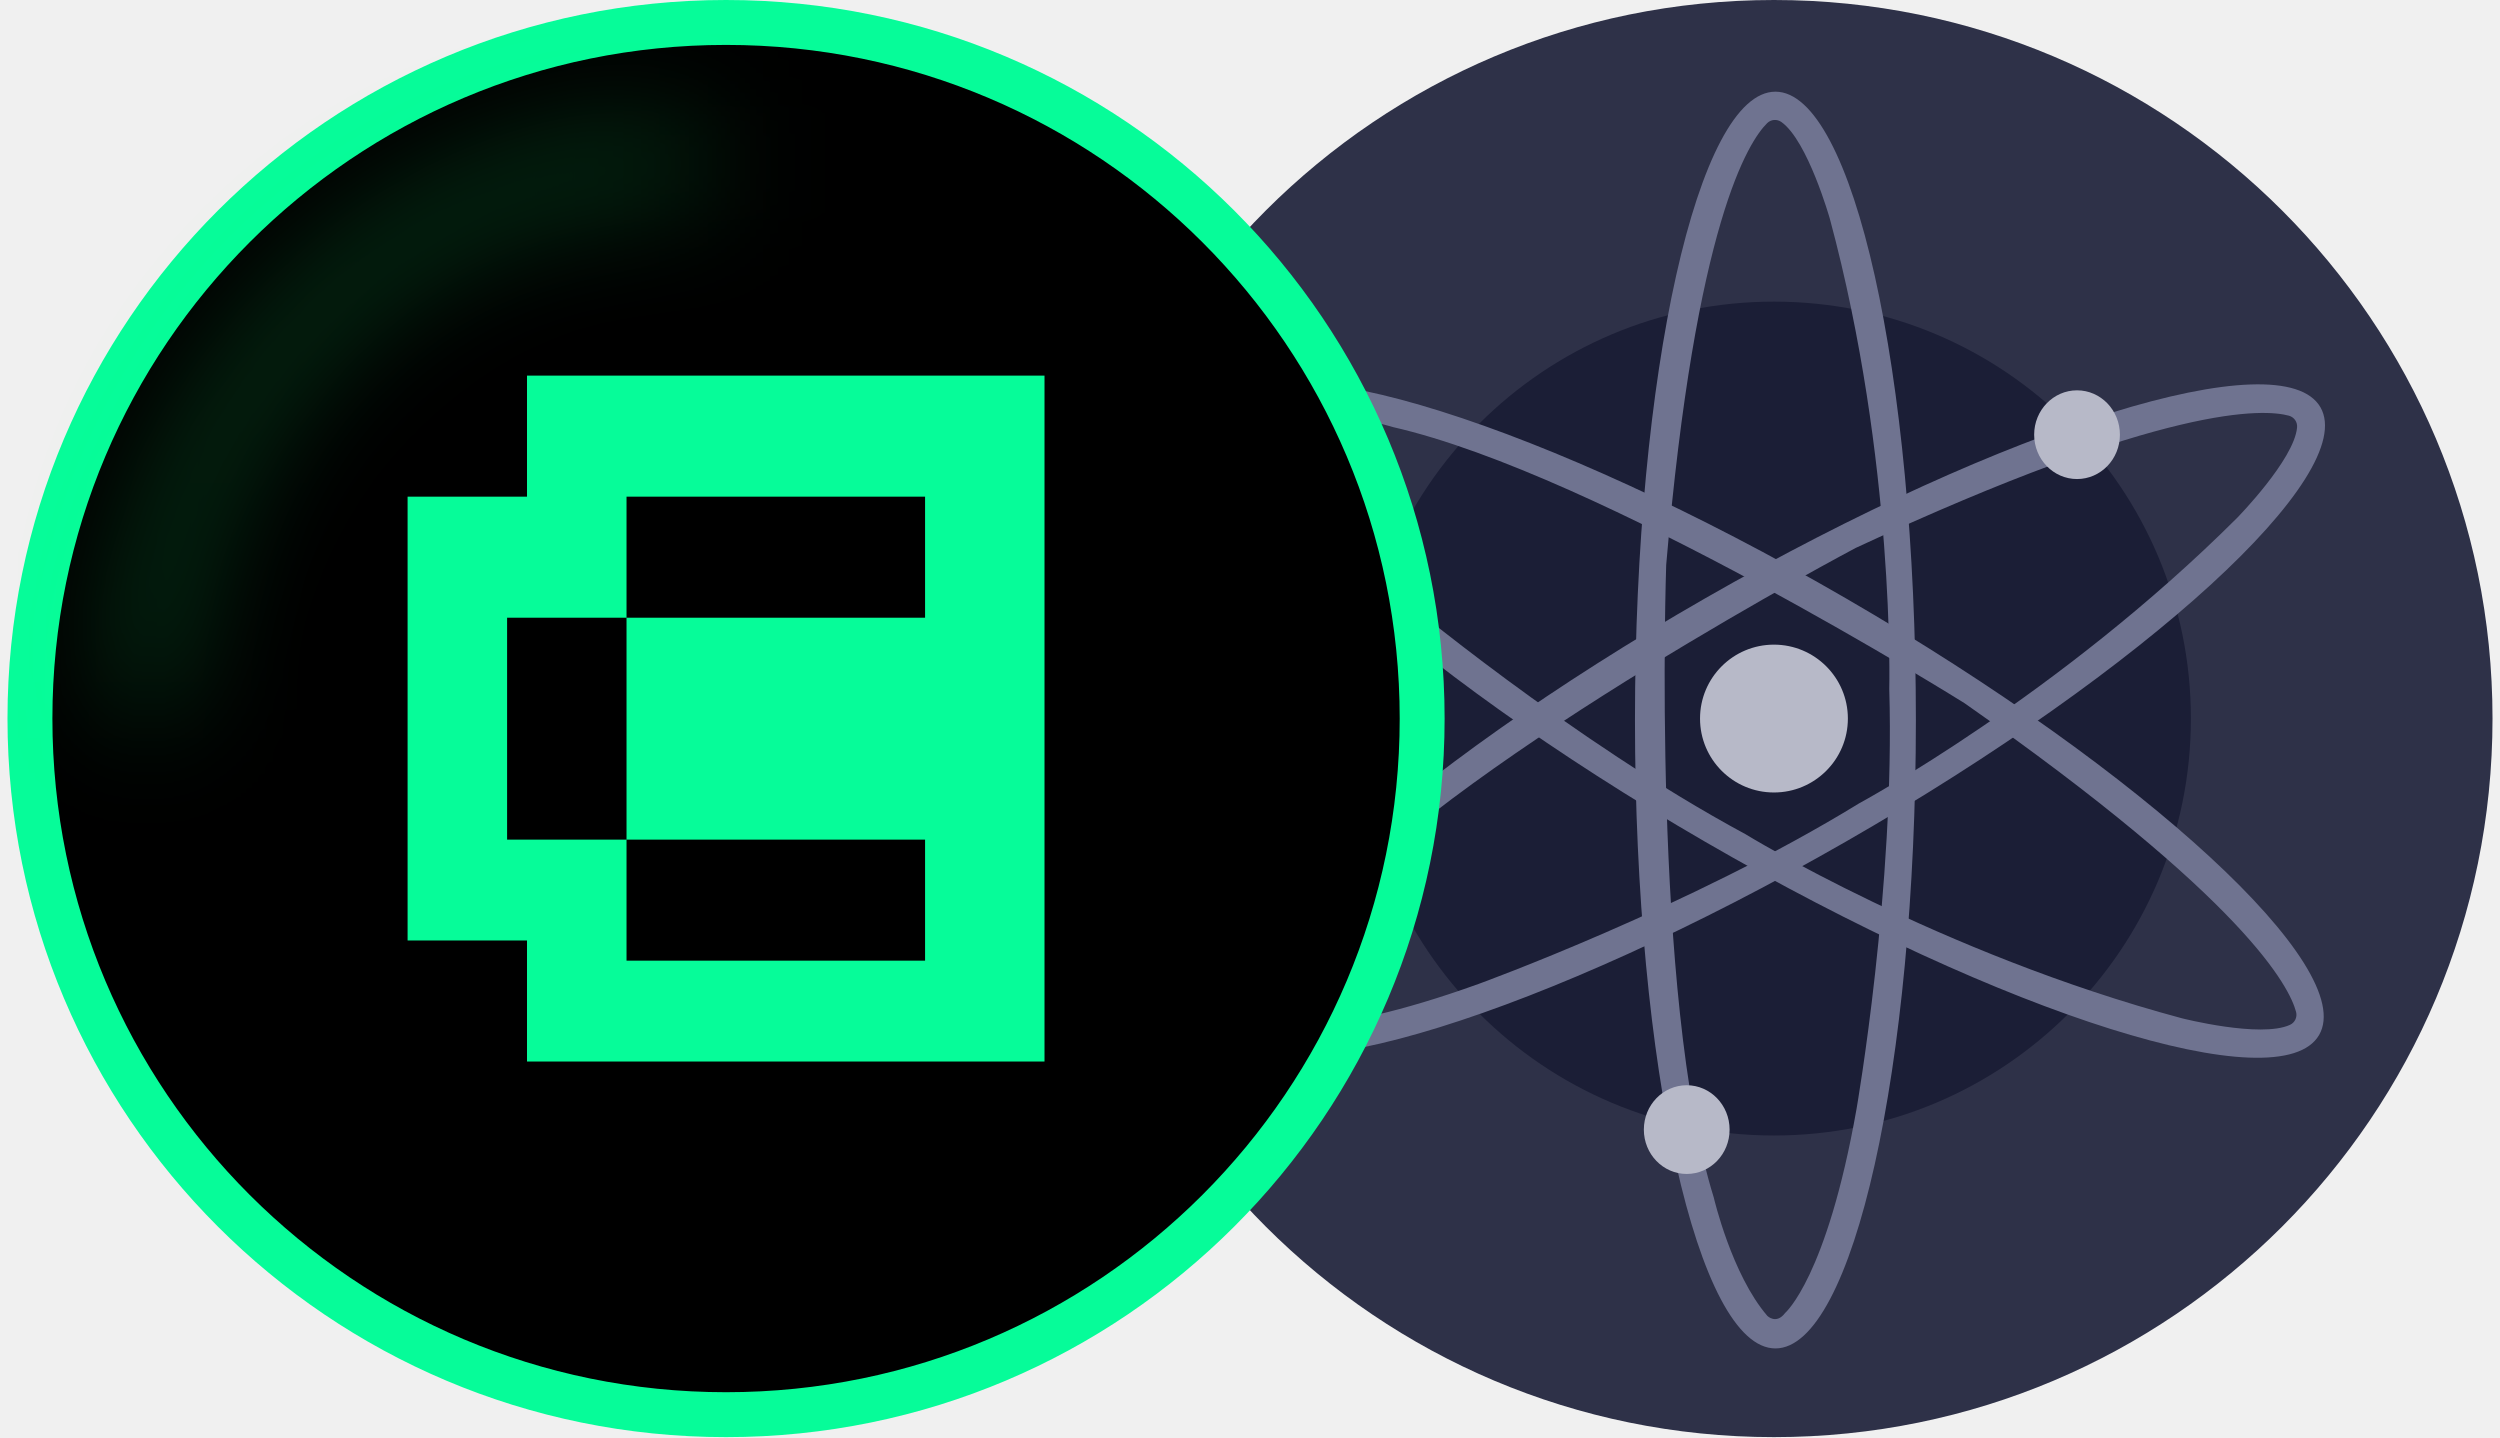
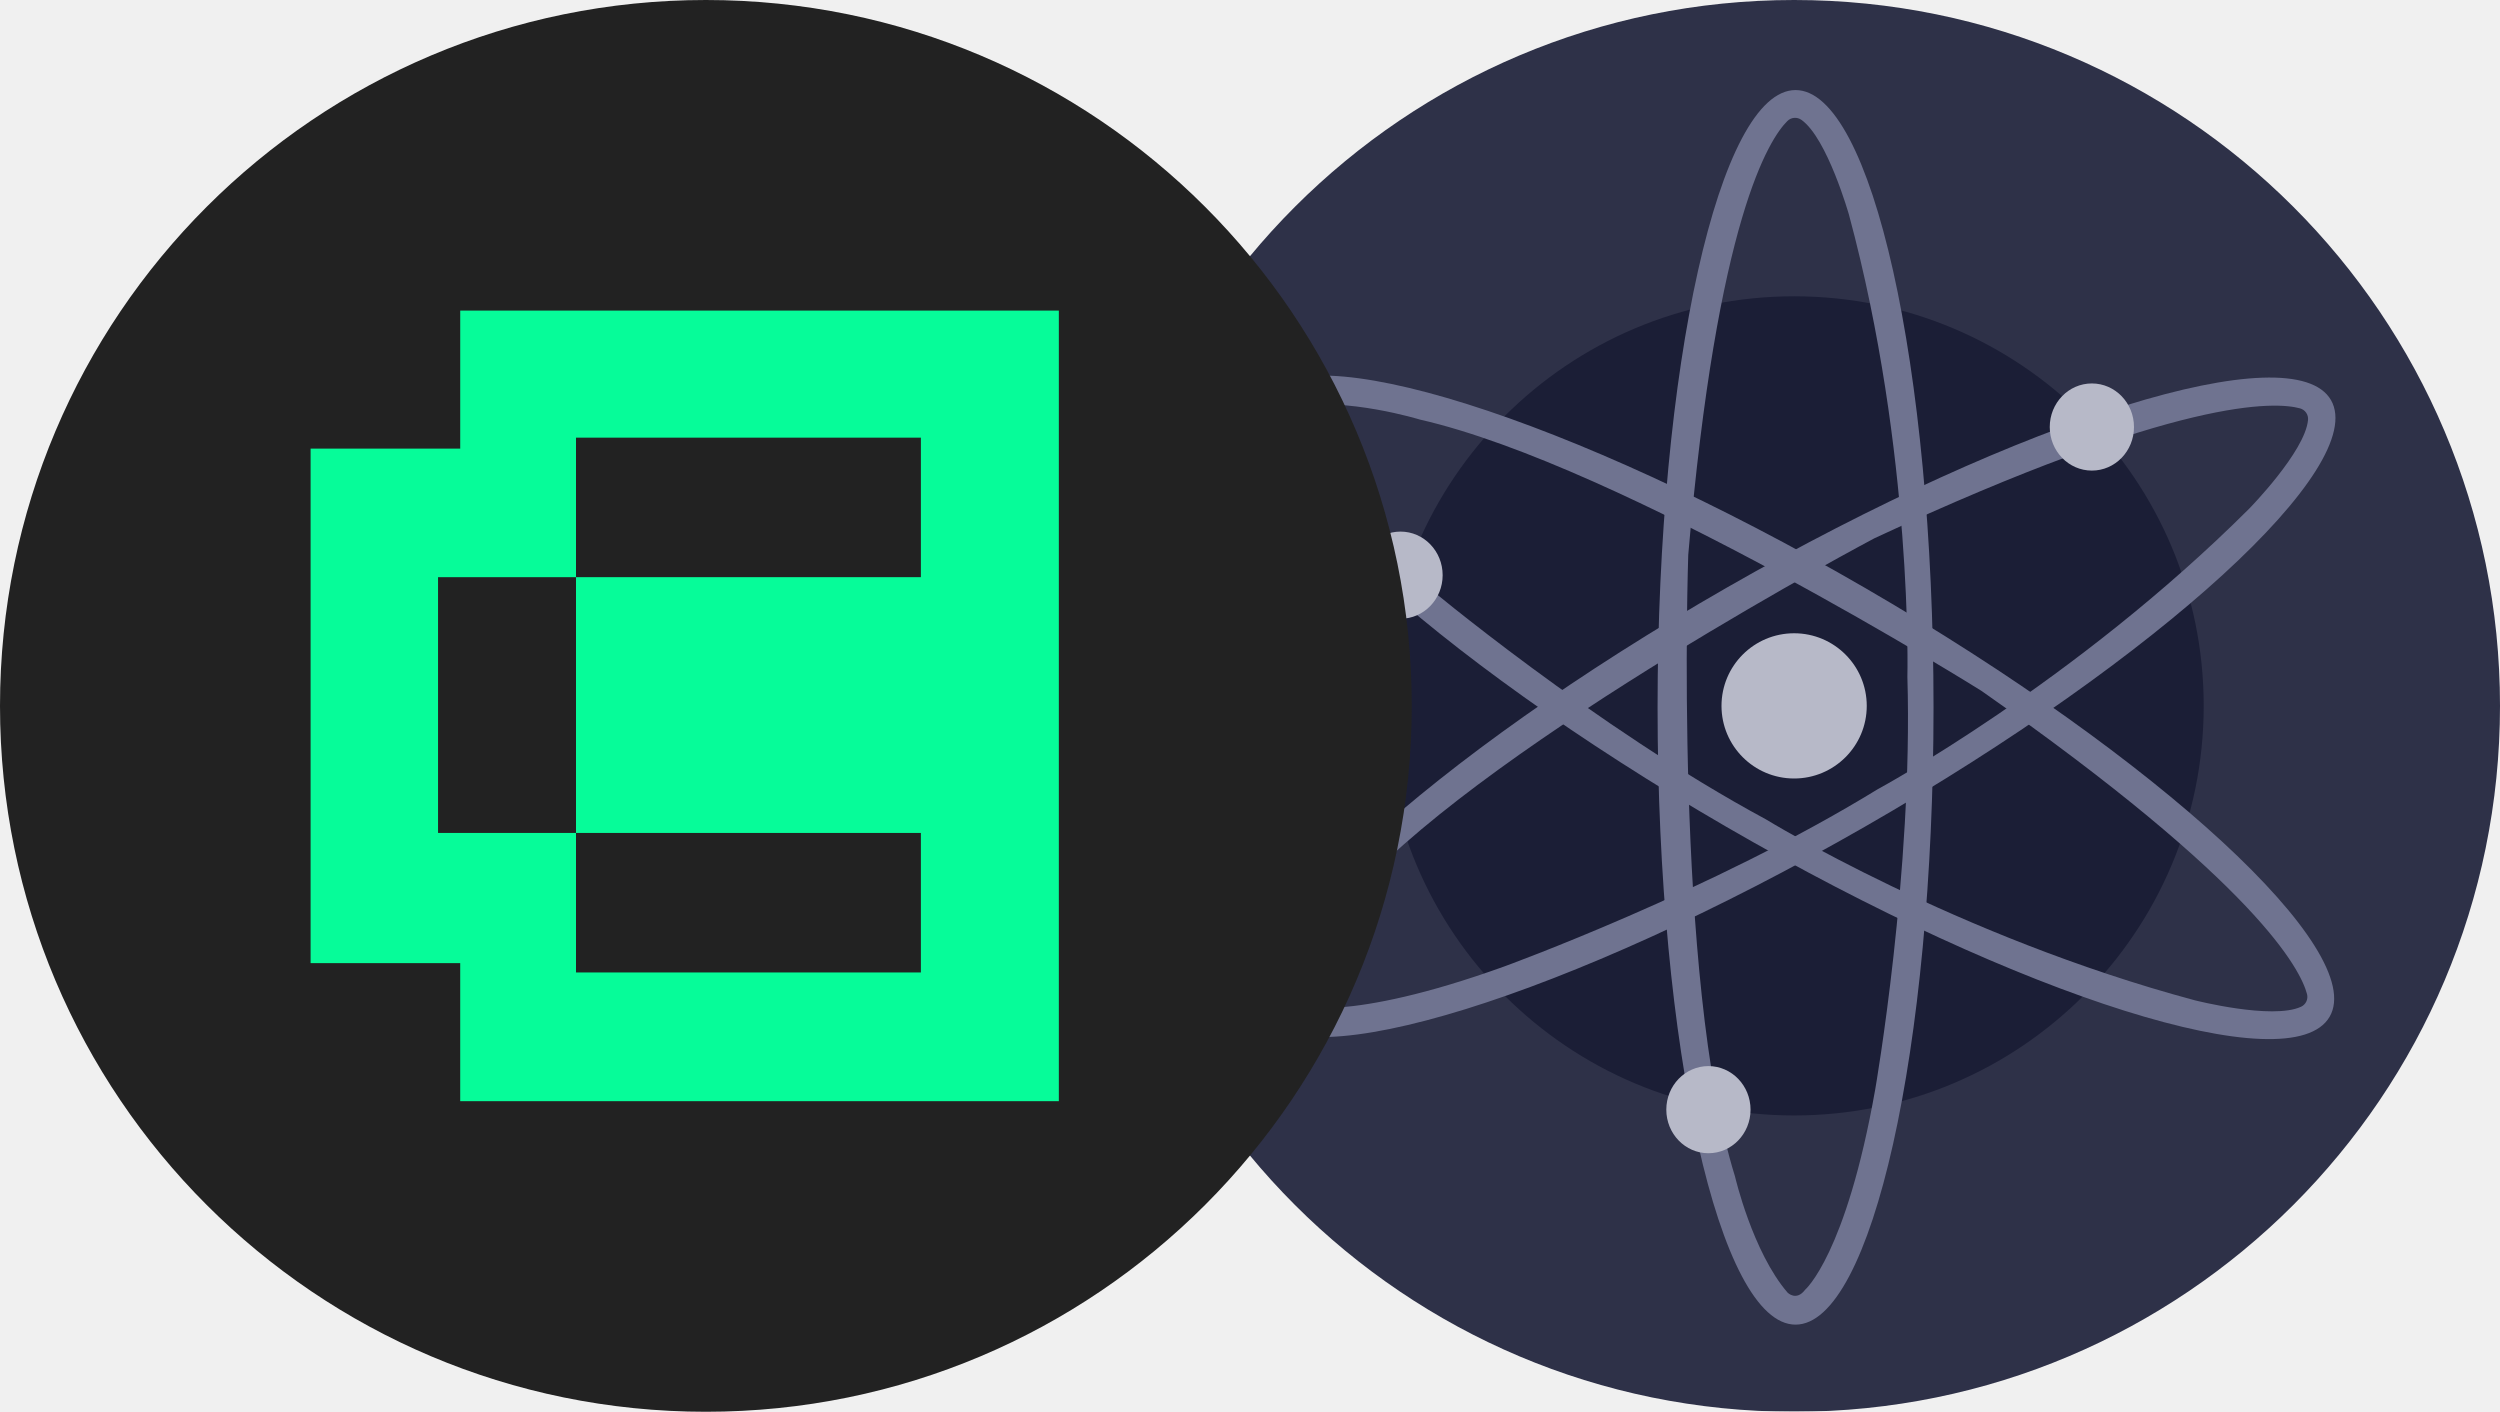
- <svg xmlns="http://www.w3.org/2000/svg" width="167" height="96" viewBox="0 0 167 96" fill="none">
-   <g clip-path="url(#clip0_1147_3462)">
-     <path d="M118.5 96C145.01 96 166.5 74.51 166.5 48C166.5 21.49 145.01 0 118.5 0C91.99 0 70.5 21.49 70.5 48C70.5 74.51 91.99 96 118.5 96Z" fill="#2E3148" />
-     <path d="M118.5 75.852C133.883 75.852 146.352 63.383 146.352 48C146.352 32.618 133.883 20.148 118.5 20.148C103.118 20.148 90.648 32.618 90.648 48C90.648 63.383 103.118 75.852 118.5 75.852Z" fill="#1B1E36" />
-     <path d="M118.598 6.124C113.417 6.124 109.216 24.917 109.216 48.099C109.216 71.282 113.417 90.075 118.598 90.075C123.78 90.075 127.981 71.282 127.981 48.099C127.981 24.917 123.78 6.124 118.598 6.124ZM119.246 87.706C118.654 88.496 118.061 87.903 118.061 87.903C115.675 85.138 114.482 80.002 114.482 80.002C110.308 66.57 111.302 37.731 111.302 37.731C113.263 14.835 116.831 9.426 118.046 8.226C118.17 8.103 118.333 8.028 118.507 8.014C118.68 8 118.853 8.048 118.996 8.149C120.757 9.397 122.235 14.618 122.235 14.618C126.598 30.816 126.203 46.026 126.203 46.026C126.598 59.26 124.017 74.075 124.017 74.075C122.03 85.334 119.246 87.706 119.246 87.706Z" fill="#6F7390" />
-     <path d="M155.008 27.21C152.428 22.714 134.038 28.423 113.92 39.959C93.801 51.495 79.61 64.492 82.188 68.986C84.766 73.48 103.158 67.773 123.276 56.237C143.394 44.701 157.585 31.704 155.008 27.21V27.21ZM84.568 68.369C83.58 68.245 83.803 67.433 83.803 67.433C85.015 63.988 88.87 60.397 88.87 60.397C98.448 50.092 123.96 36.602 123.96 36.602C144.794 26.91 151.265 27.319 152.906 27.77C153.075 27.818 153.221 27.923 153.32 28.067C153.418 28.212 153.462 28.387 153.444 28.561C153.246 30.711 149.444 34.59 149.444 34.59C137.574 46.44 124.183 53.667 124.183 53.667C112.9 60.598 98.765 65.728 98.765 65.728C88.01 69.604 84.569 68.369 84.569 68.369H84.568Z" fill="#6F7390" />
-     <path d="M154.917 69.136C157.517 64.652 143.361 51.596 123.314 39.973C103.266 28.35 84.878 22.57 82.281 27.062C79.684 31.554 93.837 44.603 113.896 56.226C133.955 67.849 152.319 73.628 154.917 69.136ZM84.004 28.795C83.62 27.884 84.43 27.665 84.43 27.665C88.019 26.987 93.06 28.532 93.06 28.532C106.775 31.655 131.23 46.973 131.23 46.973C150.058 60.149 152.946 65.952 153.379 67.6C153.423 67.769 153.406 67.948 153.331 68.105C153.255 68.263 153.127 68.389 152.968 68.461C151.005 69.36 145.746 68.02 145.746 68.02C129.539 63.675 116.577 55.712 116.577 55.712C104.93 49.431 93.414 39.766 93.414 39.766C84.664 32.398 84.006 28.805 84.006 28.805L84.004 28.795Z" fill="#6F7390" />
-     <path d="M118.5 52.938C121.227 52.938 123.438 50.727 123.438 48C123.438 45.272 121.227 43.062 118.5 43.062C115.772 43.062 113.562 45.272 113.562 48C113.562 50.727 115.772 52.938 118.5 52.938Z" fill="#B7B9C8" />
-     <path d="M138.746 32C140.328 32 141.61 30.674 141.61 29.037C141.61 27.401 140.328 26.074 138.746 26.074C137.164 26.074 135.882 27.401 135.882 29.037C135.882 30.674 137.164 32 138.746 32Z" fill="#B7B9C8" />
-     <path d="M91.734 42.074C93.316 42.074 94.599 40.748 94.599 39.111C94.599 37.475 93.316 36.148 91.734 36.148C90.153 36.148 88.87 37.475 88.87 39.111C88.87 40.748 90.153 42.074 91.734 42.074Z" fill="#B7B9C8" />
-     <path d="M112.673 78.42C114.255 78.42 115.537 77.094 115.537 75.457C115.537 73.821 114.255 72.494 112.673 72.494C111.091 72.494 109.809 73.821 109.809 75.457C109.809 77.094 111.091 78.42 112.673 78.42Z" fill="#B7B9C8" />
+ <svg xmlns="http://www.w3.org/2000/svg" width="170" height="96" viewBox="0 0 170 96" fill="none">
+   <g clip-path="url(#clip0_2585_13909)">
+     <mask id="mask0_2585_13909" style="mask-type:luminance" maskUnits="userSpaceOnUse" x="74" y="0" width="96" height="96">
+       <path d="M170 0H74V96H170V0Z" fill="white" />
+     </mask>
+     <g mask="url(#mask0_2585_13909)">
+       <path d="M122 96C148.51 96 170 74.51 170 48C170 21.49 148.51 0 122 0C95.49 0 74 21.49 74 48C74 74.51 95.49 96 122 96Z" fill="#2E3148" />
+       <path d="M122 75.852C137.383 75.852 149.852 63.383 149.852 48C149.852 32.618 137.383 20.148 122 20.148C106.618 20.148 94.148 32.618 94.148 48C94.148 63.383 106.618 75.852 122 75.852Z" fill="#1B1E36" />
+       <path d="M122.097 6.124C116.916 6.124 112.715 24.917 112.715 48.099C112.715 71.282 116.916 90.075 122.097 90.075C127.279 90.075 131.48 71.282 131.48 48.099C131.48 24.917 127.279 6.124 122.097 6.124ZM122.745 87.706C122.153 88.496 121.56 87.903 121.56 87.903C119.174 85.138 117.981 80.002 117.981 80.002C113.807 66.57 114.801 37.731 114.801 37.731C116.762 14.835 120.33 9.426 121.545 8.226C121.669 8.103 121.832 8.028 122.006 8.014C122.179 8 122.352 8.048 122.495 8.149C124.256 9.397 125.734 14.618 125.734 14.618C130.097 30.816 129.702 46.026 129.702 46.026C130.097 59.26 127.516 74.075 127.516 74.075C125.529 85.334 122.745 87.706 122.745 87.706Z" fill="#6F7390" />
+       <path d="M158.509 27.21C155.929 22.714 137.539 28.423 117.421 39.959C97.302 51.495 83.111 64.492 85.689 68.986C88.267 73.48 106.659 67.773 126.777 56.237C146.895 44.701 161.086 31.704 158.509 27.21ZM88.069 68.369C87.081 68.245 87.304 67.433 87.304 67.433C88.516 63.988 92.371 60.397 92.371 60.397C101.949 50.092 127.461 36.602 127.461 36.602C148.295 26.91 154.766 27.319 156.407 27.77C156.576 27.818 156.722 27.923 156.821 28.067C156.919 28.212 156.963 28.387 156.945 28.561C156.747 30.711 152.945 34.59 152.945 34.59C141.075 46.44 127.684 53.667 127.684 53.667C116.401 60.598 102.266 65.728 102.266 65.728C91.51 69.604 88.069 68.369 88.069 68.369Z" fill="#6F7390" />
+       <path d="M158.416 69.136C161.016 64.652 146.86 51.596 126.813 39.973C106.765 28.35 88.377 22.57 85.78 27.062C83.183 31.554 97.336 44.603 117.395 56.226C137.454 67.849 155.818 73.628 158.416 69.136ZM87.503 28.795C87.119 27.884 87.929 27.665 87.929 27.665C91.518 26.987 96.559 28.532 96.559 28.532C110.274 31.655 134.729 46.973 134.729 46.973C153.557 60.149 156.445 65.952 156.878 67.6C156.922 67.769 156.905 67.948 156.83 68.105C156.754 68.263 156.626 68.389 156.467 68.461C154.504 69.36 149.245 68.02 149.245 68.02C133.038 63.675 120.076 55.712 120.076 55.712C108.429 49.431 96.913 39.766 96.913 39.766C88.163 32.398 87.505 28.805 87.505 28.805L87.503 28.795Z" fill="#6F7390" />
+       <path d="M122.001 52.938C124.728 52.938 126.939 50.727 126.939 48C126.939 45.272 124.728 43.062 122.001 43.062C119.273 43.062 117.062 45.272 117.062 48C117.062 50.727 119.273 52.938 122.001 52.938Z" fill="#B7B9C8" />
+       <path d="M142.247 32C143.829 32 145.111 30.674 145.111 29.037C145.111 27.401 143.829 26.074 142.247 26.074C140.665 26.074 139.383 27.401 139.383 29.037C139.383 30.674 140.665 32 142.247 32Z" fill="#B7B9C8" />
+       <path d="M95.235 42.074C96.817 42.074 98.1 40.748 98.1 39.111C98.1 37.475 96.817 36.148 95.235 36.148C93.653 36.148 92.371 37.475 92.371 39.111C92.371 40.748 93.653 42.074 95.235 42.074Z" fill="#B7B9C8" />
+       <path d="M116.173 78.42C117.755 78.42 119.037 77.094 119.037 75.457C119.037 73.821 117.755 72.494 116.173 72.494C114.591 72.494 113.309 73.821 113.309 75.457C113.309 77.094 114.591 78.42 116.173 78.42Z" fill="#B7B9C8" />
+     </g>
+     <rect width="96" height="96" rx="48" fill="#222222" />
+     <path fill-rule="evenodd" clip-rule="evenodd" d="M21.121 30.506H31.296V21.12L72.001 21.12L72.001 74.88L31.295 74.88V65.493H21.121L21.121 30.506ZM39.168 29.76H62.621V39.247H39.168V29.76ZM62.621 56.64H39.168V39.248H29.787L29.787 56.64H39.168V66.127H62.621V56.64Z" fill="#06FC99" />
  </g>
-   <circle cx="48.5" cy="48" r="46.5" fill="black" stroke="#06FC99" stroke-width="3" />
-   <g filter="url(#filter0_f_1147_3462)">
-     <path d="M47.119 10.95C28.442 9.299 9.765 25.925 9.765 47.414" stroke="#18FF75" />
-   </g>
-   <path fill-rule="evenodd" clip-rule="evenodd" d="M69.773 25.091L69.773 70.91H27.227V70.91H35.204V62.824H27.227V33.177H35.204V25.091H69.773ZM41.852 33.177H61.795V41.263H41.852V33.177ZM61.795 56.087H41.852V41.263H33.874L33.874 56.087H41.852L41.852 64.172H61.795V56.087Z" fill="#06FC99" />
  <defs>
-     <filter id="filter0_f_1147_3462" x="1.265" y="2.337" width="53.898" height="53.077" filterUnits="userSpaceOnUse" color-interpolation-filters="sRGB">
-       <feFlood flood-opacity="0" result="BackgroundImageFix" />
-       <feBlend mode="normal" in="SourceGraphic" in2="BackgroundImageFix" result="shape" />
-       <feGaussianBlur stdDeviation="4" result="effect1_foregroundBlur_1147_3462" />
-     </filter>
-     <clipPath id="clip0_1147_3462">
-       <rect width="96" height="96" fill="white" transform="translate(70.5)" />
+     <clipPath id="clip0_2585_13909">
+       <rect width="170" height="96" fill="white" />
    </clipPath>
  </defs>
</svg>
